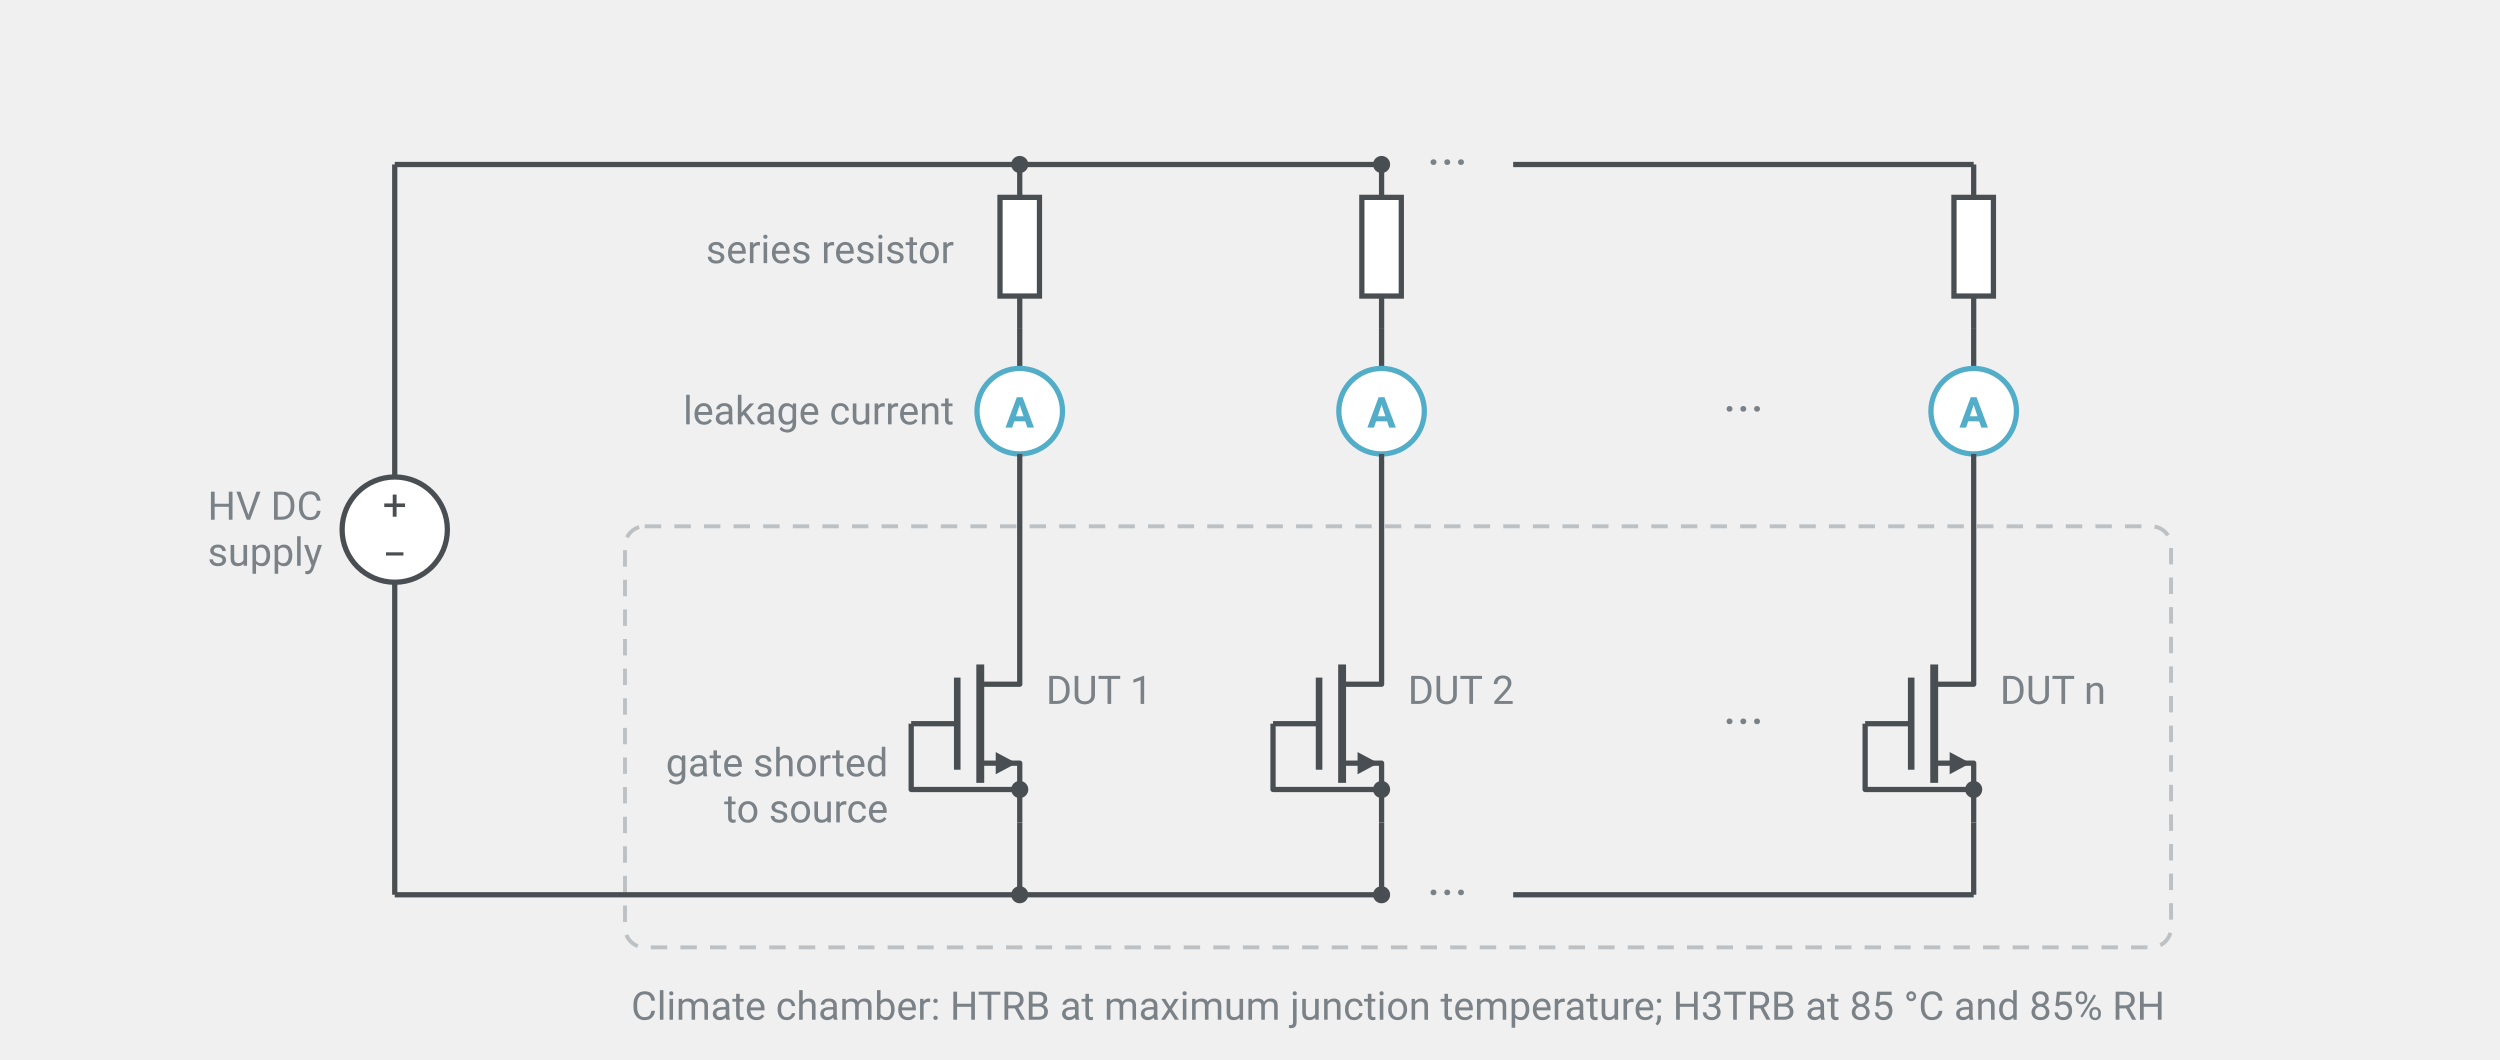
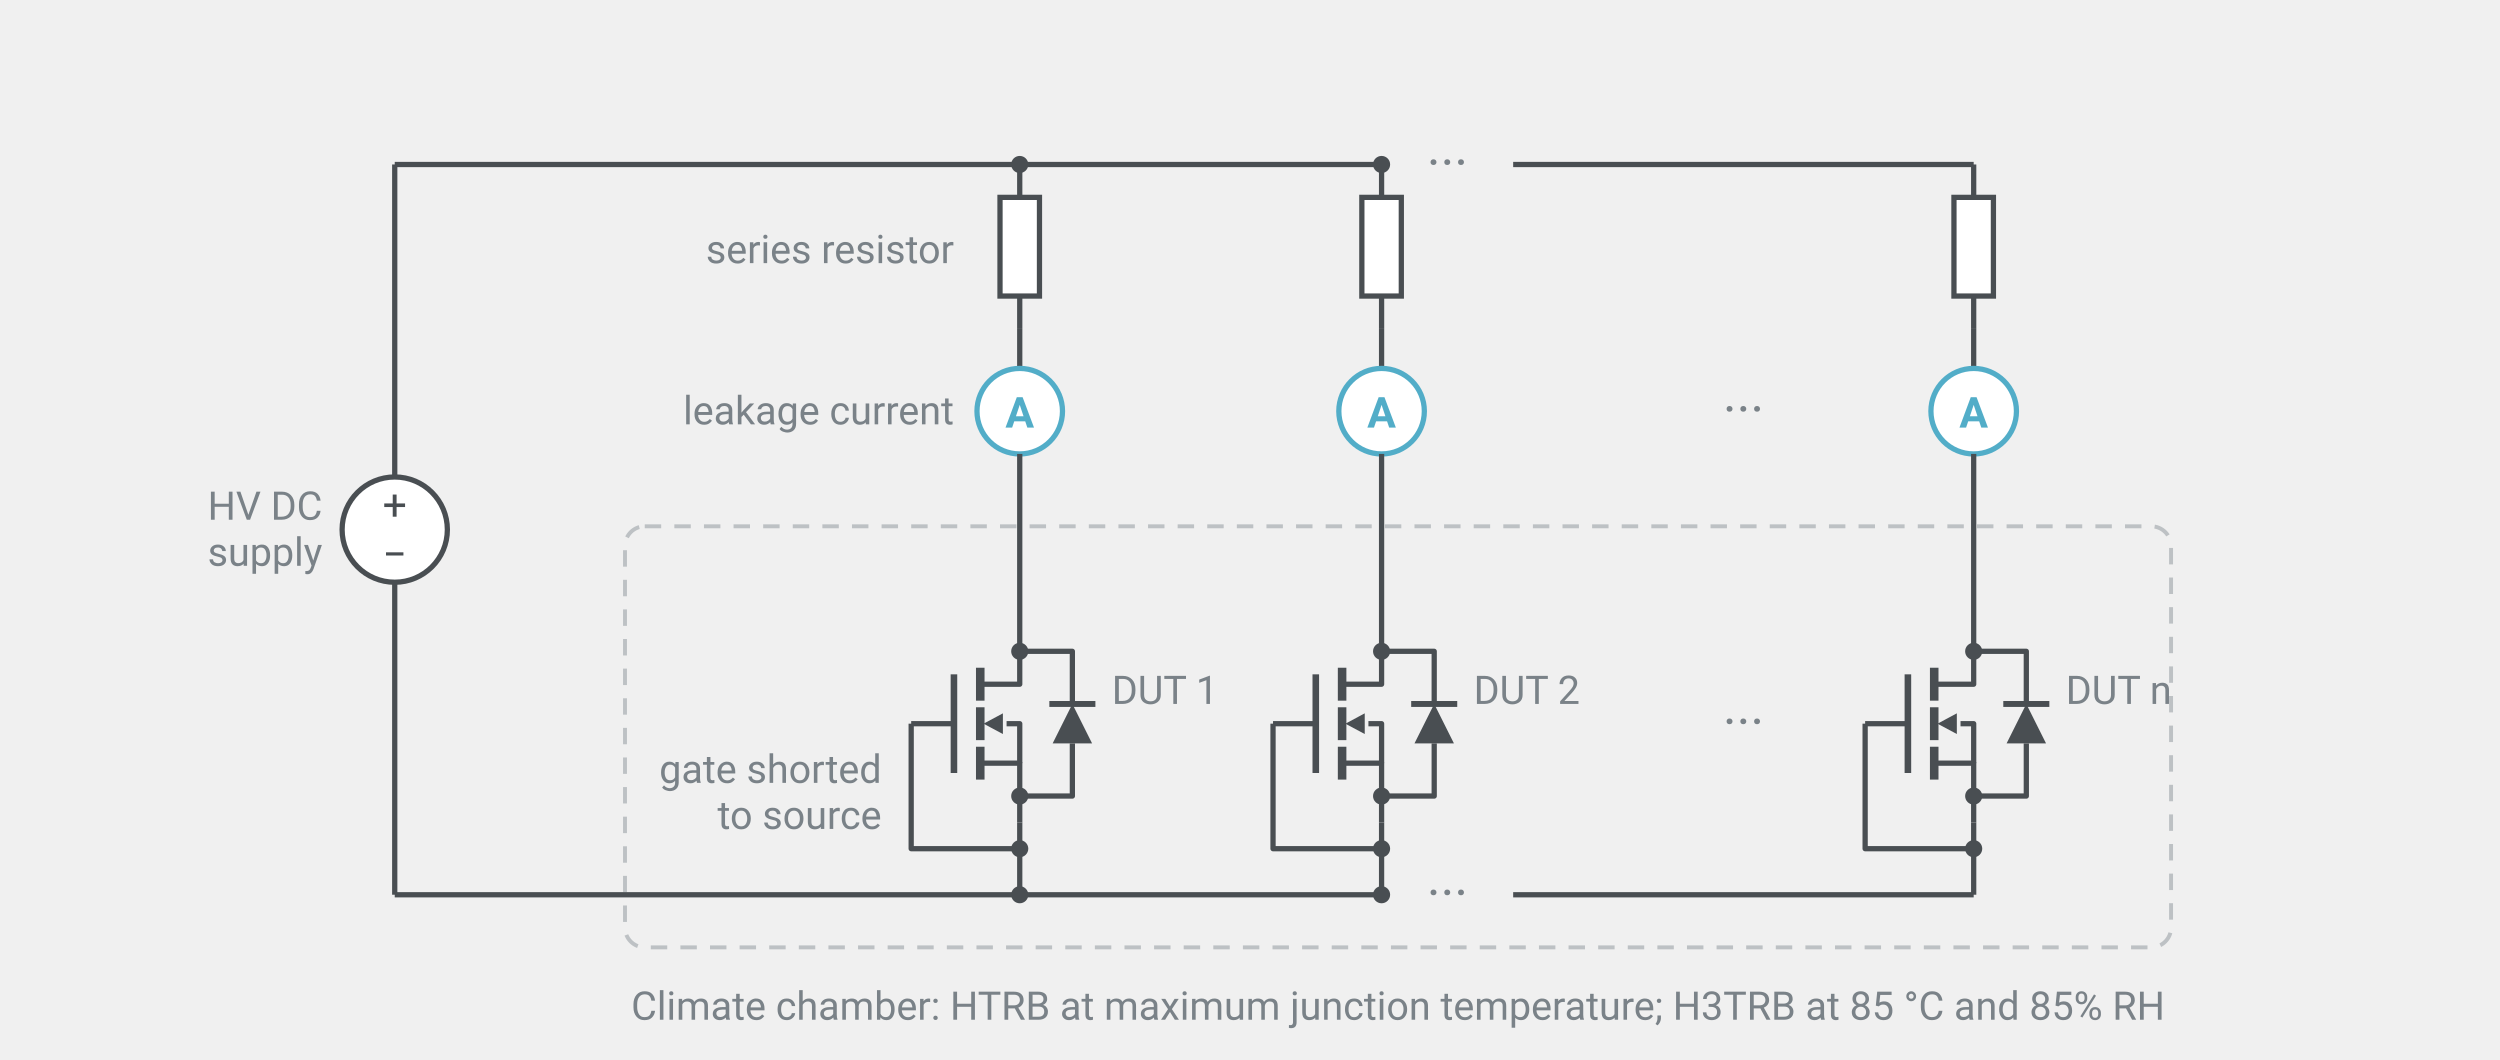
<svg xmlns="http://www.w3.org/2000/svg" viewBox="0 0 760 322" width="760" height="322" font-family="-apple-system, 'Segoe UI', Roboto, 'Helvetica Neue', Arial, sans-serif">
  <rect x="190" y="160" width="470" height="128" rx="6" fill="none" stroke="#bdc1c4" stroke-width="1.2" stroke-dasharray="5 4" />
  <text x="425" y="310" font-size="12" fill="#7a8288" text-anchor="middle">Climate chamber: HTRB at maximum junction temperature; H3TRB at 85 °C and 85% RH</text>
  <polyline points="120,50 420,50" fill="none" stroke="#494e52" stroke-width="1.6" stroke-linejoin="round" />
  <polyline points="460,50 600,50" fill="none" stroke="#494e52" stroke-width="1.6" stroke-linejoin="round" />
  <polyline points="120,272 420,272" fill="none" stroke="#494e52" stroke-width="1.6" stroke-linejoin="round" />
  <polyline points="460,272 600,272" fill="none" stroke="#494e52" stroke-width="1.6" stroke-linejoin="round" />
  <polyline points="120,50 120,145" fill="none" stroke="#494e52" stroke-width="1.6" stroke-linejoin="round" />
  <circle cx="120" cy="161" r="16" fill="#ffffff" stroke="#494e52" stroke-width="1.6" />
  <text x="120" y="158" font-size="13" fill="#494e52" text-anchor="middle">+</text>
  <text x="120" y="173" font-size="13" fill="#494e52" text-anchor="middle">−</text>
  <polyline points="120,177 120,272" fill="none" stroke="#494e52" stroke-width="1.6" stroke-linejoin="round" />
  <text x="98" y="158" font-size="12" fill="#7a8288" text-anchor="end">HV DC</text>
  <text x="98" y="172" font-size="12" fill="#7a8288" text-anchor="end">supply</text>
  <circle cx="310" cy="50" r="2.6" fill="#494e52" />
  <polyline points="310,50 310,60.0" fill="none" stroke="#494e52" stroke-width="1.6" stroke-linejoin="round" />
  <polyline points="310,90.0 310,100" fill="none" stroke="#494e52" stroke-width="1.6" stroke-linejoin="round" />
  <rect x="304" y="60.0" width="12" height="30" rx="0" fill="#ffffff" stroke="#494e52" stroke-width="1.6" />
  <polyline points="310,100 310,112" fill="none" stroke="#494e52" stroke-width="1.6" stroke-linejoin="round" />
  <circle cx="310" cy="125" r="13" fill="#ffffff" stroke="#52adc8" stroke-width="1.6" />
  <text x="310" y="130" font-size="13" fill="#52adc8" text-anchor="middle" font-weight="600">A</text>
  <polyline points="310,138 310,190" fill="none" stroke="#494e52" stroke-width="1.6" stroke-linejoin="round" />
  <polyline points="310,190 310,208 298,208" fill="none" stroke="#494e52" stroke-width="1.6" stroke-linejoin="round" />
  <polyline points="298,232 310,232 310,250" fill="none" stroke="#494e52" stroke-width="1.6" stroke-linejoin="round" />
-   <polyline points="298,202 298,238" fill="none" stroke="#494e52" stroke-width="2.4" stroke-linejoin="round" />
-   <polyline points="291,206 291,234" fill="none" stroke="#494e52" stroke-width="2.0" stroke-linejoin="round" />
-   <path d="M309,232 L302.7,235.375 L302.7,228.625 z" fill="#494e52" />
-   <polyline points="291,220 277,220" fill="none" stroke="#494e52" stroke-width="1.6" stroke-linejoin="round" />
-   <polyline points="277,220 277,240 310,240" fill="none" stroke="#494e52" stroke-width="1.6" stroke-linejoin="round" />
-   <circle cx="310" cy="240" r="2.6" fill="#494e52" />
+   <polyline points="298,203 298,213" fill="none" stroke="#494e52" stroke-width="2.6" stroke-linejoin="round" />
+   <polyline points="298,215 298,225" fill="none" stroke="#494e52" stroke-width="2.6" stroke-linejoin="round" />
+   <polyline points="298,227 298,237" fill="none" stroke="#494e52" stroke-width="2.6" stroke-linejoin="round" />
+   <polyline points="290,205 290,235" fill="none" stroke="#494e52" stroke-width="2.0" stroke-linejoin="round" />
+   <polyline points="306,220 310,220 310,232" fill="none" stroke="#494e52" stroke-width="1.6" stroke-linejoin="round" />
+   <path d="M299,220 L304.88,216.85 L304.88,223.15 z" fill="#494e52" />
+   <polyline points="290,220 277,220" fill="none" stroke="#494e52" stroke-width="1.6" stroke-linejoin="round" />
+   <polyline points="310,198 326,198 326,214" fill="none" stroke="#494e52" stroke-width="1.6" stroke-linejoin="round" />
+   <polyline points="326,226 326,242 310,242" fill="none" stroke="#494e52" stroke-width="1.6" stroke-linejoin="round" />
+   <path d="M320,226 L332,226 L326,214 z" fill="#494e52" />
+   <polyline points="319,214 333,214" fill="none" stroke="#494e52" stroke-width="1.8" stroke-linejoin="round" />
+   <circle cx="310" cy="198" r="2.6" fill="#494e52" />
+   <circle cx="310" cy="242" r="2.6" fill="#494e52" />
+   <polyline points="277,220 277,258 310,258" fill="none" stroke="#494e52" stroke-width="1.6" stroke-linejoin="round" />
+   <circle cx="310" cy="258" r="2.6" fill="#494e52" />
  <polyline points="310,250 310,272" fill="none" stroke="#494e52" stroke-width="1.6" stroke-linejoin="round" />
  <circle cx="310" cy="272" r="2.6" fill="#494e52" />
-   <text x="318" y="214" font-size="12" fill="#7a8288" text-anchor="start">DUT 1</text>
+   <text x="338" y="214" font-size="12" fill="#7a8288" text-anchor="start">DUT 1</text>
  <circle cx="420" cy="50" r="2.6" fill="#494e52" />
  <polyline points="420,50 420,60.0" fill="none" stroke="#494e52" stroke-width="1.6" stroke-linejoin="round" />
  <polyline points="420,90.0 420,100" fill="none" stroke="#494e52" stroke-width="1.6" stroke-linejoin="round" />
  <rect x="414" y="60.0" width="12" height="30" rx="0" fill="#ffffff" stroke="#494e52" stroke-width="1.6" />
  <polyline points="420,100 420,112" fill="none" stroke="#494e52" stroke-width="1.6" stroke-linejoin="round" />
  <circle cx="420" cy="125" r="13" fill="#ffffff" stroke="#52adc8" stroke-width="1.6" />
  <text x="420" y="130" font-size="13" fill="#52adc8" text-anchor="middle" font-weight="600">A</text>
  <polyline points="420,138 420,190" fill="none" stroke="#494e52" stroke-width="1.6" stroke-linejoin="round" />
  <polyline points="420,190 420,208 408,208" fill="none" stroke="#494e52" stroke-width="1.6" stroke-linejoin="round" />
  <polyline points="408,232 420,232 420,250" fill="none" stroke="#494e52" stroke-width="1.6" stroke-linejoin="round" />
-   <polyline points="408,202 408,238" fill="none" stroke="#494e52" stroke-width="2.4" stroke-linejoin="round" />
-   <polyline points="401,206 401,234" fill="none" stroke="#494e52" stroke-width="2.0" stroke-linejoin="round" />
-   <path d="M419,232 L412.7,235.375 L412.7,228.625 z" fill="#494e52" />
-   <polyline points="401,220 387,220" fill="none" stroke="#494e52" stroke-width="1.6" stroke-linejoin="round" />
-   <polyline points="387,220 387,240 420,240" fill="none" stroke="#494e52" stroke-width="1.6" stroke-linejoin="round" />
-   <circle cx="420" cy="240" r="2.6" fill="#494e52" />
+   <polyline points="408,203 408,213" fill="none" stroke="#494e52" stroke-width="2.6" stroke-linejoin="round" />
+   <polyline points="408,215 408,225" fill="none" stroke="#494e52" stroke-width="2.6" stroke-linejoin="round" />
+   <polyline points="408,227 408,237" fill="none" stroke="#494e52" stroke-width="2.6" stroke-linejoin="round" />
+   <polyline points="400,205 400,235" fill="none" stroke="#494e52" stroke-width="2.0" stroke-linejoin="round" />
+   <polyline points="416,220 420,220 420,232" fill="none" stroke="#494e52" stroke-width="1.6" stroke-linejoin="round" />
+   <path d="M409,220 L414.88,216.85 L414.88,223.15 z" fill="#494e52" />
+   <polyline points="400,220 387,220" fill="none" stroke="#494e52" stroke-width="1.6" stroke-linejoin="round" />
+   <polyline points="420,198 436,198 436,214" fill="none" stroke="#494e52" stroke-width="1.6" stroke-linejoin="round" />
+   <polyline points="436,226 436,242 420,242" fill="none" stroke="#494e52" stroke-width="1.6" stroke-linejoin="round" />
+   <path d="M430,226 L442,226 L436,214 z" fill="#494e52" />
+   <polyline points="429,214 443,214" fill="none" stroke="#494e52" stroke-width="1.8" stroke-linejoin="round" />
+   <circle cx="420" cy="198" r="2.6" fill="#494e52" />
+   <circle cx="420" cy="242" r="2.6" fill="#494e52" />
+   <polyline points="387,220 387,258 420,258" fill="none" stroke="#494e52" stroke-width="1.6" stroke-linejoin="round" />
+   <circle cx="420" cy="258" r="2.6" fill="#494e52" />
  <polyline points="420,250 420,272" fill="none" stroke="#494e52" stroke-width="1.6" stroke-linejoin="round" />
  <circle cx="420" cy="272" r="2.6" fill="#494e52" />
-   <text x="428" y="214" font-size="12" fill="#7a8288" text-anchor="start">DUT 2</text>
+   <text x="448" y="214" font-size="12" fill="#7a8288" text-anchor="start">DUT 2</text>
  <polyline points="600,50 600,60.0" fill="none" stroke="#494e52" stroke-width="1.6" stroke-linejoin="round" />
  <polyline points="600,90.0 600,100" fill="none" stroke="#494e52" stroke-width="1.6" stroke-linejoin="round" />
  <rect x="594" y="60.0" width="12" height="30" rx="0" fill="#ffffff" stroke="#494e52" stroke-width="1.6" />
  <polyline points="600,100 600,112" fill="none" stroke="#494e52" stroke-width="1.6" stroke-linejoin="round" />
  <circle cx="600" cy="125" r="13" fill="#ffffff" stroke="#52adc8" stroke-width="1.6" />
  <text x="600" y="130" font-size="13" fill="#52adc8" text-anchor="middle" font-weight="600">A</text>
  <polyline points="600,138 600,190" fill="none" stroke="#494e52" stroke-width="1.6" stroke-linejoin="round" />
  <polyline points="600,190 600,208 588,208" fill="none" stroke="#494e52" stroke-width="1.6" stroke-linejoin="round" />
  <polyline points="588,232 600,232 600,250" fill="none" stroke="#494e52" stroke-width="1.6" stroke-linejoin="round" />
-   <polyline points="588,202 588,238" fill="none" stroke="#494e52" stroke-width="2.4" stroke-linejoin="round" />
-   <polyline points="581,206 581,234" fill="none" stroke="#494e52" stroke-width="2.0" stroke-linejoin="round" />
-   <path d="M599,232 L592.7,235.375 L592.7,228.625 z" fill="#494e52" />
-   <polyline points="581,220 567,220" fill="none" stroke="#494e52" stroke-width="1.6" stroke-linejoin="round" />
-   <polyline points="567,220 567,240 600,240" fill="none" stroke="#494e52" stroke-width="1.6" stroke-linejoin="round" />
-   <circle cx="600" cy="240" r="2.6" fill="#494e52" />
+   <polyline points="588,203 588,213" fill="none" stroke="#494e52" stroke-width="2.6" stroke-linejoin="round" />
+   <polyline points="588,215 588,225" fill="none" stroke="#494e52" stroke-width="2.6" stroke-linejoin="round" />
+   <polyline points="588,227 588,237" fill="none" stroke="#494e52" stroke-width="2.6" stroke-linejoin="round" />
+   <polyline points="580,205 580,235" fill="none" stroke="#494e52" stroke-width="2.0" stroke-linejoin="round" />
+   <polyline points="596,220 600,220 600,232" fill="none" stroke="#494e52" stroke-width="1.6" stroke-linejoin="round" />
+   <path d="M589,220 L594.88,216.85 L594.88,223.15 z" fill="#494e52" />
+   <polyline points="580,220 567,220" fill="none" stroke="#494e52" stroke-width="1.6" stroke-linejoin="round" />
+   <polyline points="600,198 616,198 616,214" fill="none" stroke="#494e52" stroke-width="1.6" stroke-linejoin="round" />
+   <polyline points="616,226 616,242 600,242" fill="none" stroke="#494e52" stroke-width="1.6" stroke-linejoin="round" />
+   <path d="M610,226 L622,226 L616,214 z" fill="#494e52" />
+   <polyline points="609,214 623,214" fill="none" stroke="#494e52" stroke-width="1.8" stroke-linejoin="round" />
+   <circle cx="600" cy="198" r="2.6" fill="#494e52" />
+   <circle cx="600" cy="242" r="2.6" fill="#494e52" />
+   <polyline points="567,220 567,258 600,258" fill="none" stroke="#494e52" stroke-width="1.6" stroke-linejoin="round" />
+   <circle cx="600" cy="258" r="2.6" fill="#494e52" />
  <polyline points="600,250 600,272" fill="none" stroke="#494e52" stroke-width="1.6" stroke-linejoin="round" />
-   <text x="608" y="214" font-size="12" fill="#7a8288" text-anchor="start">DUT n</text>
+   <text x="628" y="214" font-size="12" fill="#7a8288" text-anchor="start">DUT n</text>
  <text x="440" y="55" font-size="16" fill="#7a8288" text-anchor="middle">···</text>
  <text x="530" y="130" font-size="16" fill="#7a8288" text-anchor="middle">···</text>
  <text x="530" y="225" font-size="16" fill="#7a8288" text-anchor="middle">···</text>
  <text x="440" y="277" font-size="16" fill="#7a8288" text-anchor="middle">···</text>
  <text x="290" y="80" font-size="12" fill="#7a8288" text-anchor="end">series resistor</text>
  <text x="290" y="129" font-size="12" fill="#7a8288" text-anchor="end">leakage current</text>
-   <text x="270" y="236" font-size="12" fill="#7a8288" text-anchor="end">gate shorted</text>
-   <text x="270" y="250" font-size="12" fill="#7a8288" text-anchor="end">to source</text>
+   <text x="268" y="238" font-size="12" fill="#7a8288" text-anchor="end">gate shorted</text>
+   <text x="268" y="252" font-size="12" fill="#7a8288" text-anchor="end">to source</text>
</svg>
